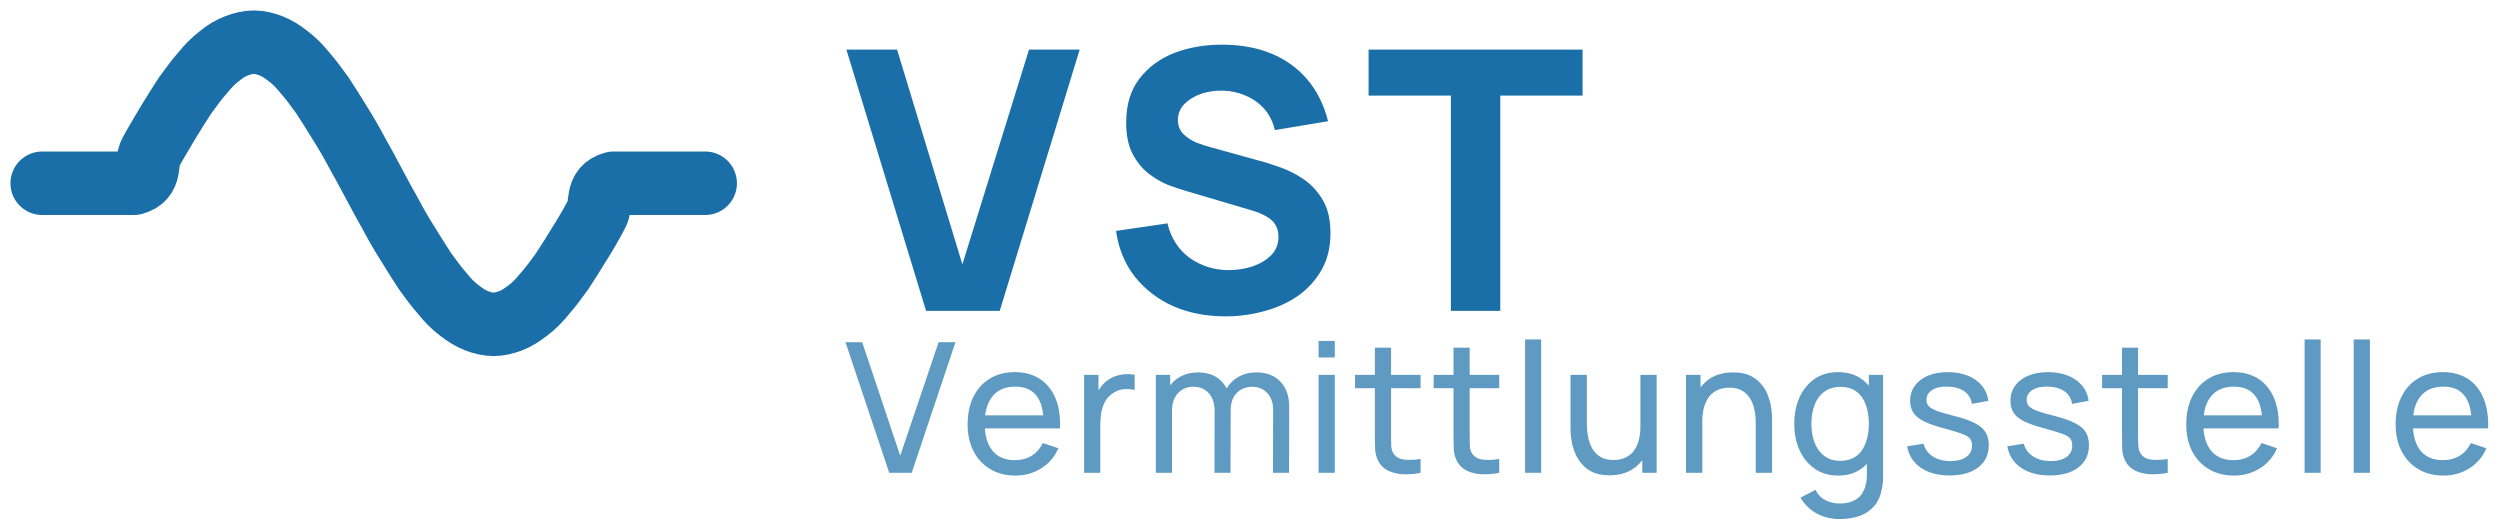
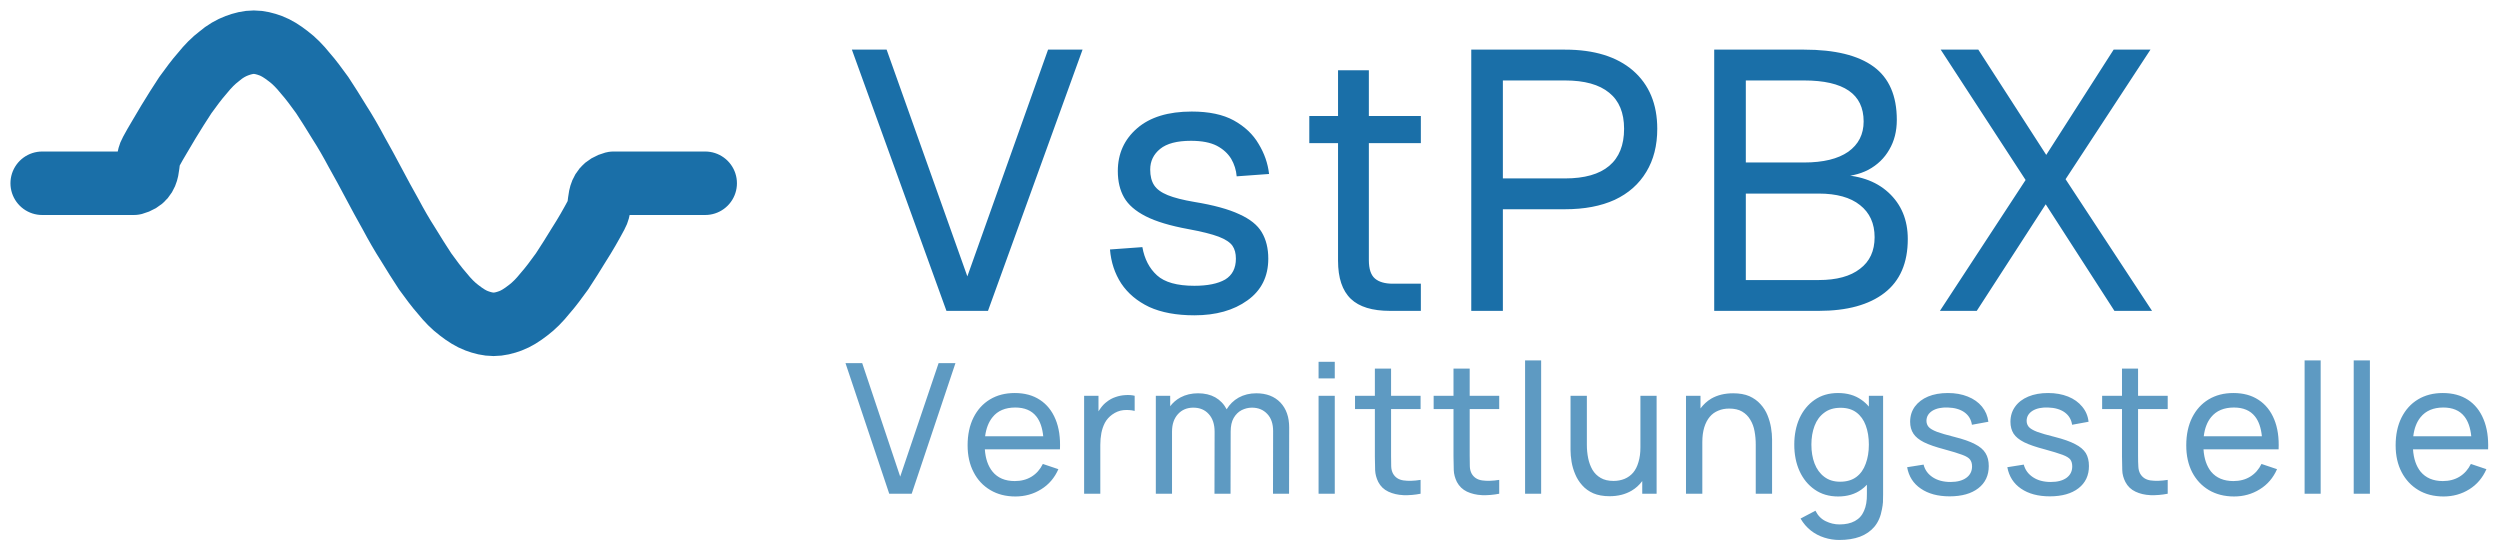
- <svg xmlns="http://www.w3.org/2000/svg" viewBox="0 -10 957 203" role="img" aria-label="VST">
+ <svg xmlns="http://www.w3.org/2000/svg" viewBox="0 -10 957 211" role="img" aria-label="VstPBX">
  <g transform="translate(4 109)">
    <g transform="translate(0 -115) scale(2.7)">
      <path d="M4.5 24.5 H17.5 C20.1 23.8 19.1 21.5 19.9 20.1 C20.7 18.6 21.6 17.2 22.4 15.8 C23.2 14.5 24 13.2 24.8 12 C25.6 10.9 26.4 9.8 27.2 8.9 C28 7.9 28.8 7.1 29.6 6.5 C30.4 5.8 31.3 5.3 32.1 5 C32.9 4.7 33.7 4.5 34.5 4.5 C35.3 4.5 36.1 4.7 36.9 5 C37.7 5.3 38.5 5.8 39.4 6.5 C40.2 7.1 41 7.9 41.8 8.9 C42.6 9.8 43.4 10.9 44.2 12 C45 13.2 45.8 14.5 46.6 15.8 C47.5 17.2 48.3 18.6 49.1 20.1 C49.9 21.5 50.7 23 51.5 24.5 C52.3 26 53.1 27.5 53.9 28.9 C54.7 30.4 55.5 31.8 56.4 33.2 C57.2 34.5 58 35.8 58.8 37 C59.6 38.1 60.4 39.2 61.2 40.1 C62 41.1 62.8 41.9 63.6 42.5 C64.5 43.2 65.3 43.7 66.1 44 C66.9 44.3 67.7 44.5 68.5 44.5 C69.3 44.5 70.1 44.3 70.9 44 C71.7 43.7 72.5 43.2 73.4 42.5 C74.2 41.9 75 41.1 75.8 40.1 C76.6 39.2 77.4 38.1 78.2 37 C79 35.8 79.8 34.5 80.6 33.2 C81.5 31.8 82.3 30.4 83.1 28.9 C83.9 27.5 82.9 25.2 85.5 24.5 H98.5" fill="none" stroke="#1A6FA8" stroke-width="9" stroke-linecap="round" stroke-linejoin="round" />
    </g>
    <g transform="translate(319.3 0)">
-       <path d="M31.2 0 0.7 -100H20.1L45.1 -17.8L70.6 -100H90L59.4 0Z M145.8 2.1Q134.7 2.1 125.8 -1.8Q116.9 -5.8 111.1 -13.1Q105.4 -20.4 103.9 -30.6L123.6 -33.5Q125.7 -24.9 132.2 -20.2Q138.8 -15.6 147.1 -15.6Q151.7 -15.6 156.1 -17Q160.5 -18.5 163.3 -21.3Q166.1 -24.2 166.1 -28.3Q166.1 -29.9 165.7 -31.3Q165.2 -32.7 164.2 -34Q163.1 -35.2 161.2 -36.3Q159.3 -37.4 156.4 -38.3L130.4 -46Q127.5 -46.8 123.6 -48.3Q119.8 -49.9 116.2 -52.7Q112.6 -55.6 110.2 -60.2Q107.8 -64.9 107.8 -72.1Q107.8 -82.2 112.8 -88.8Q117.9 -95.5 126.4 -98.8Q134.9 -102 145.1 -101.9Q155.5 -101.8 163.6 -98.4Q171.7 -95 177.2 -88.5Q182.7 -82 185.1 -72.6L164.7 -69.2Q163.6 -74 160.6 -77.4Q157.6 -80.7 153.5 -82.4Q149.4 -84.2 144.9 -84.3Q140.4 -84.4 136.5 -83.1Q132.6 -81.7 130.1 -79.2Q127.6 -76.6 127.6 -73.1Q127.6 -69.8 129.7 -67.7Q131.7 -65.7 134.7 -64.4Q137.8 -63.2 141 -62.4L158.3 -57.6Q162.2 -56.6 166.9 -54.9Q171.7 -53.2 176 -50.2Q180.3 -47.2 183.2 -42.2Q186 -37.3 186 -29.7Q186 -21.7 182.6 -15.7Q179.2 -9.7 173.5 -5.7Q167.8 -1.8 160.7 0.1Q153.5 2.1 145.8 2.1Z M232.1 0V-82.4H200.6V-100H282.5V-82.4H251V0Z" fill="#1A6FA8" />
+       <path d="M39 0 2.8 -100H16.1L47 -13.2L77.9 -100H91.1L54.9 0Z M133.9 1.7Q123.6 1.7 116.6 -1.5Q109.7 -4.8 105.9 -10.5Q102.2 -16.2 101.6 -23.5L114 -24.4Q115.2 -17.6 119.6 -13.6Q124 -9.6 133.9 -9.6Q141.5 -9.6 145.7 -12Q149.8 -14.5 149.8 -20Q149.8 -23 148.5 -24.9Q147.1 -26.9 143.2 -28.4Q139.2 -29.9 131.6 -31.3Q121.2 -33.2 115.3 -36.2Q109.4 -39.2 107 -43.4Q104.6 -47.6 104.6 -53.5Q104.6 -63.5 112 -69.9Q119.4 -76.3 132.9 -76.3Q142.8 -76.3 149 -72.9Q155.3 -69.4 158.5 -63.9Q161.8 -58.5 162.5 -52.4L150.1 -51.5Q149.8 -55.1 148 -58.2Q146.1 -61.3 142.5 -63.2Q138.8 -65.1 132.6 -65.1Q124.6 -65.1 120.8 -62Q117 -58.9 117 -54.1Q117 -50.4 118.5 -48.1Q120 -45.8 123.7 -44.3Q127.4 -42.8 133.9 -41.7Q144.9 -39.9 151.1 -37Q157.3 -34.2 159.7 -30.1Q162.2 -25.9 162.2 -20Q162.2 -9.7 154.2 -4Q146.3 1.7 133.9 1.7Z M208.8 0Q198.6 0 193.8 -4.6Q188.9 -9.3 188.9 -19.2V-92.1H200.7V-19.4Q200.7 -14.4 203 -12.4Q205.3 -10.4 209.9 -10.4H220.6V0ZM177.9 -64.2V-74.6H220.6V-64.2Z M239.9 0V-100H275.8Q292.5 -100 301.8 -92Q311.1 -83.9 311.1 -69.7Q311.1 -60.1 306.9 -53.2Q302.7 -46.2 294.8 -42.5Q286.9 -38.9 275.8 -38.9H252V0ZM252 -50.7H275.8Q287 -50.7 292.7 -55.5Q298.4 -60.3 298.4 -69.7Q298.4 -78.9 292.7 -83.5Q287 -88.2 275.8 -88.2H252Z M332.9 0V-100H367.3Q385 -100 393.9 -93.5Q402.8 -87 402.8 -73.1Q402.8 -66.6 399.9 -61.7Q397.1 -56.8 391.9 -54Q386.7 -51.3 379.5 -51.3L379.4 -52.1Q392.2 -52.1 399.6 -45.3Q407 -38.5 407 -27.5Q407 -13.8 398.1 -6.9Q389.2 0 372.9 0ZM345 -11.8H372.9Q383.2 -11.8 388.7 -16.1Q394.3 -20.3 394.3 -28.2Q394.3 -36.1 388.7 -40.5Q383.2 -44.9 372.9 -44.9H345ZM345 -56.8H367.3Q378.3 -56.8 384.2 -60.9Q390.1 -65.1 390.1 -72.5Q390.1 -80.4 384.4 -84.3Q378.7 -88.2 367.3 -88.2H345Z M419.3 0 452.1 -50.1 419.6 -100H434L460 -59.7L485.8 -100H499.9L467.4 -50.4L500.5 0H486.1L459.8 -40.8L433.4 0Z" fill="#1A6FA8" />
    </g>
-     <g transform="translate(319.3 62) scale(0.5)">
+     <g transform="translate(319.3 70) scale(0.5)">
      <path d="M34.2 0 0.7 -100H13.5L42.6 -13.1L72 -100H84.9L51.4 0Z M130.8 2.1Q119.8 2.1 111.6 -2.8Q103.3 -7.7 98.8 -16.5Q94.2 -25.3 94.2 -37Q94.2 -49.3 98.7 -58.3Q103.2 -67.3 111.3 -72.2Q119.4 -77.1 130.3 -77.1Q141.6 -77.1 149.5 -71.9Q157.5 -66.7 161.5 -57Q165.5 -47.4 164.9 -34H107.4Q108.1 -23.3 113.3 -16.9Q119.2 -9.7 130.3 -9.7Q137.7 -9.7 143.2 -13.1Q148.7 -16.5 151.8 -22.8L163.7 -18.8Q159.3 -8.8 150.5 -3.4Q141.7 2.1 130.8 2.1ZM152.1 -44Q151.1 -53.8 146.8 -59.2Q141.4 -66 130.7 -66Q119.2 -66 113.3 -58.6Q108.8 -53.1 107.6 -44Z M183.4 0V-75H194.4V-63.1Q195.2 -64.4 196.1 -65.6Q198.2 -68.5 200.8 -70.4Q203.8 -72.8 207.4 -74Q211.1 -75.3 214.9 -75.5Q218.8 -75.8 222.1 -75V-63.4Q218.2 -64.4 213.5 -64Q208.9 -63.5 204.9 -60.6Q201.3 -58 199.3 -54.3Q197.4 -50.6 196.6 -46.4Q195.8 -42.1 195.8 -37.6V0Z M328 0 328.1 -48Q328.1 -56.4 323.6 -61.1Q319.1 -65.9 311.9 -65.9Q307.8 -65.9 304 -64Q300.3 -62.1 297.9 -58Q295.6 -54 295.6 -47.6L295.5 0H283.2L283.3 -47.5Q283.3 -56.1 278.8 -61Q274.4 -65.9 267 -65.9Q259.7 -65.9 255.2 -60.9Q250.7 -55.9 250.7 -47.6V0H238.3V-75H249.3V-67Q252.4 -71.1 257.1 -73.7Q263.1 -76.9 270.6 -76.9Q278.2 -76.9 283.8 -73.8Q289.4 -70.6 292.5 -64.7Q292.5 -64.6 292.5 -64.6Q295.9 -70.3 301.7 -73.6Q307.7 -76.9 315.2 -76.9Q326.9 -76.9 333.7 -69.8Q340.4 -62.7 340.4 -50.7L340.3 0Z M362.9 -88.3V-101H375.3V-88.3ZM362.9 0V-75H375.3V0Z M441 0Q434.4 1.3 427.9 1.1Q421.4 0.8 416.3 -1.6Q411.2 -4 408.6 -9Q406.4 -13.5 406.2 -18Q406 -22.6 406 -28.3V-64.8H390.8V-75H406V-95.8H418.4V-75H441V-64.8H418.4V-28.9Q418.4 -24.3 418.5 -21Q418.6 -17.8 419.9 -15.4Q422.4 -11 427.9 -10.2Q433.3 -9.4 441 -10.6Z M501.2 0Q494.6 1.3 488.1 1.1Q481.6 0.8 476.5 -1.6Q471.5 -4 468.8 -9Q466.6 -13.5 466.4 -18Q466.2 -22.6 466.2 -28.3V-64.8H451V-75H466.2V-95.8H478.6V-75H501.2V-64.8H478.6V-28.9Q478.6 -24.3 478.7 -21Q478.8 -17.8 480.1 -15.4Q482.6 -11 488.1 -10.2Q493.5 -9.4 501.2 -10.6Z M521 0V-102.1H533.3V0Z M585.7 1.9Q578.5 1.9 573.3 -0.3Q568.1 -2.6 564.7 -6.5Q561.3 -10.3 559.4 -14.9Q557.4 -19.6 556.6 -24.4Q555.8 -29.3 555.8 -33.5V-75H568.3V-37.4Q568.3 -32.2 569.3 -27.2Q570.3 -22.3 572.6 -18.3Q574.9 -14.4 578.9 -12.1Q582.8 -9.8 588.7 -9.8Q593.3 -9.8 597.2 -11.4Q601 -13 603.7 -16.1Q606.4 -19.3 607.8 -24.2Q609.3 -29 609.3 -35.5V-75H621.7V0H610.7V-9.7Q607.3 -5.1 602.5 -2.3Q595.3 1.9 585.7 1.9Z M697.6 0V-37.6Q697.6 -42.9 696.7 -47.8Q695.8 -52.8 693.4 -56.7Q691.1 -60.6 687.2 -62.9Q683.3 -65.2 677.3 -65.2Q672.6 -65.2 668.9 -63.6Q665.1 -62.1 662.4 -58.9Q659.7 -55.7 658.2 -50.9Q656.7 -46 656.7 -39.5V0H644.2V-75H655.3V-65.3Q658.7 -69.9 663.5 -72.8Q670.6 -76.9 680.3 -76.9Q687.6 -76.9 692.7 -74.7Q697.8 -72.4 701.2 -68.6Q704.7 -64.8 706.6 -60.1Q708.5 -55.4 709.3 -50.6Q710.1 -45.8 710.1 -41.5V0Z M761.6 35.4Q755.7 35.4 750.1 33.6Q744.4 31.8 739.8 28.2Q735.1 24.5 731.9 19L743.3 13Q746 18.5 751.1 21Q756.2 23.5 761.7 23.5Q768.8 23.5 773.5 20.9Q778.3 18.3 780.5 13.1Q782.8 8 782.7 0.3V-6.9Q780.8 -4.8 778.5 -3.2Q771.2 2.1 760.7 2.1Q750.2 2.1 742.7 -3.2Q735.2 -8.4 731.1 -17.4Q727.1 -26.3 727.1 -37.6Q727.1 -48.8 731.1 -57.8Q735.2 -66.7 742.7 -71.9Q750.2 -77.1 760.6 -77.1Q771.2 -77.1 778.5 -71.9Q781.7 -69.7 784.2 -66.7V-75H795.1V0.5Q795.1 3.5 795 6.4Q794.8 9.2 794.2 12Q792.8 20 788.5 25.2Q784.2 30.3 777.4 32.9Q770.6 35.4 761.6 35.4ZM762.2 -9.2Q769.8 -9.2 774.7 -12.9Q779.5 -16.5 781.8 -23Q784.2 -29.4 784.2 -37.6Q784.2 -45.9 781.8 -52.3Q779.5 -58.6 774.7 -62.2Q769.9 -65.8 762.6 -65.8Q754.9 -65.8 750 -62Q745 -58.3 742.6 -51.9Q740.2 -45.5 740.2 -37.6Q740.2 -29.6 742.6 -23.2Q745.1 -16.7 750 -13Q754.9 -9.2 762.2 -9.2Z M846 2Q832.6 2 824 -3.9Q815.4 -9.7 813.5 -20.3L826.1 -22.3Q827.6 -16.2 833.1 -12.6Q838.6 -9 846.7 -9Q854.4 -9 858.8 -12.2Q863.2 -15.4 863.2 -20.9Q863.2 -24.1 861.7 -26.1Q860.3 -28.1 855.7 -29.8Q851.2 -31.5 842 -34Q832.1 -36.6 826.4 -39.4Q820.7 -42.3 818.3 -46Q815.8 -49.8 815.8 -55.1Q815.8 -61.7 819.4 -66.7Q823.1 -71.7 829.5 -74.4Q836 -77.1 844.7 -77.1Q853.2 -77.1 859.9 -74.4Q866.7 -71.7 870.8 -66.7Q874.9 -61.7 875.7 -55.1L863.1 -52.8Q862.2 -58.9 857.3 -62.4Q852.4 -65.8 844.7 -66Q837.4 -66.3 832.8 -63.5Q828.3 -60.6 828.3 -55.8Q828.3 -53.1 830 -51.1Q831.7 -49.2 836.3 -47.4Q840.9 -45.7 849.7 -43.5Q859.7 -41 865.4 -38Q871.1 -35.1 873.5 -31.1Q876 -27.1 876 -21.2Q876 -10.4 868 -4.2Q860 2 846 2Z M922.7 2Q909.3 2 900.7 -3.9Q892.2 -9.7 890.2 -20.3L902.8 -22.3Q904.4 -16.2 909.9 -12.6Q915.3 -9 923.5 -9Q931.2 -9 935.6 -12.2Q939.9 -15.4 939.9 -20.9Q939.9 -24.1 938.5 -26.1Q937 -28.1 932.5 -29.8Q927.9 -31.5 918.8 -34Q908.8 -36.6 903.1 -39.4Q897.4 -42.3 895 -46Q892.6 -49.8 892.6 -55.1Q892.6 -61.7 896.2 -66.7Q899.8 -71.7 906.3 -74.4Q912.8 -77.1 921.4 -77.1Q929.9 -77.1 936.7 -74.4Q943.4 -71.7 947.5 -66.7Q951.7 -61.7 952.4 -55.1L939.8 -52.8Q938.9 -58.9 934 -62.4Q929.1 -65.8 921.4 -66Q914.1 -66.3 909.5 -63.5Q905 -60.6 905 -55.8Q905 -53.1 906.7 -51.1Q908.4 -49.2 913 -47.4Q917.6 -45.7 926.5 -43.5Q936.4 -41 942.1 -38Q947.8 -35.1 950.3 -31.1Q952.7 -27.1 952.7 -21.2Q952.7 -10.4 944.7 -4.2Q936.7 2 922.7 2Z M1013 0Q1006.3 1.3 999.8 1.1Q993.3 0.8 988.3 -1.6Q983.2 -4 980.6 -9Q978.3 -13.5 978.2 -18Q978 -22.6 978 -28.3V-64.8H962.8V-75H978V-95.8H990.3V-75H1013V-64.8H990.3V-28.9Q990.3 -24.3 990.5 -21Q990.6 -17.8 991.9 -15.4Q994.4 -11 999.8 -10.2Q1005.3 -9.4 1013 -10.6Z M1063.8 2.1Q1052.8 2.1 1044.5 -2.8Q1036.3 -7.7 1031.7 -16.5Q1027.2 -25.3 1027.2 -37Q1027.2 -49.3 1031.7 -58.3Q1036.2 -67.3 1044.3 -72.2Q1052.4 -77.1 1063.3 -77.1Q1074.6 -77.1 1082.5 -71.9Q1090.5 -66.7 1094.5 -57Q1098.5 -47.4 1097.9 -34H1040.4Q1041.1 -23.3 1046.2 -16.9Q1052.2 -9.7 1063.3 -9.7Q1070.7 -9.7 1076.2 -13.1Q1081.7 -16.5 1084.8 -22.8L1096.7 -18.8Q1092.3 -8.8 1083.5 -3.4Q1074.7 2.1 1063.8 2.1ZM1085.1 -44Q1084.1 -53.8 1079.8 -59.2Q1074.4 -66 1063.7 -66Q1052.2 -66 1046.2 -58.6Q1041.7 -53.1 1040.6 -44Z M1117.8 0V-102.1H1130.1V0Z M1155.4 0V-102.1H1167.8V0Z M1224.2 2.1Q1213.1 2.1 1204.9 -2.8Q1196.7 -7.7 1192.1 -16.5Q1187.5 -25.3 1187.5 -37Q1187.5 -49.3 1192 -58.3Q1196.5 -67.3 1204.6 -72.2Q1212.7 -77.1 1223.6 -77.1Q1234.9 -77.1 1242.9 -71.9Q1250.8 -66.7 1254.8 -57Q1258.8 -47.4 1258.3 -34H1200.8Q1201.5 -23.3 1206.6 -16.9Q1212.6 -9.7 1223.6 -9.7Q1231 -9.7 1236.5 -13.1Q1242 -16.5 1245.1 -22.8L1257 -18.8Q1252.6 -8.8 1243.9 -3.4Q1235.1 2.1 1224.2 2.1ZM1245.4 -44Q1244.4 -53.8 1240.1 -59.2Q1234.7 -66 1224 -66Q1212.6 -66 1206.6 -58.6Q1202.1 -53.1 1201 -44Z" fill="#1A6FA8" opacity="0.7" />
    </g>
  </g>
</svg>
